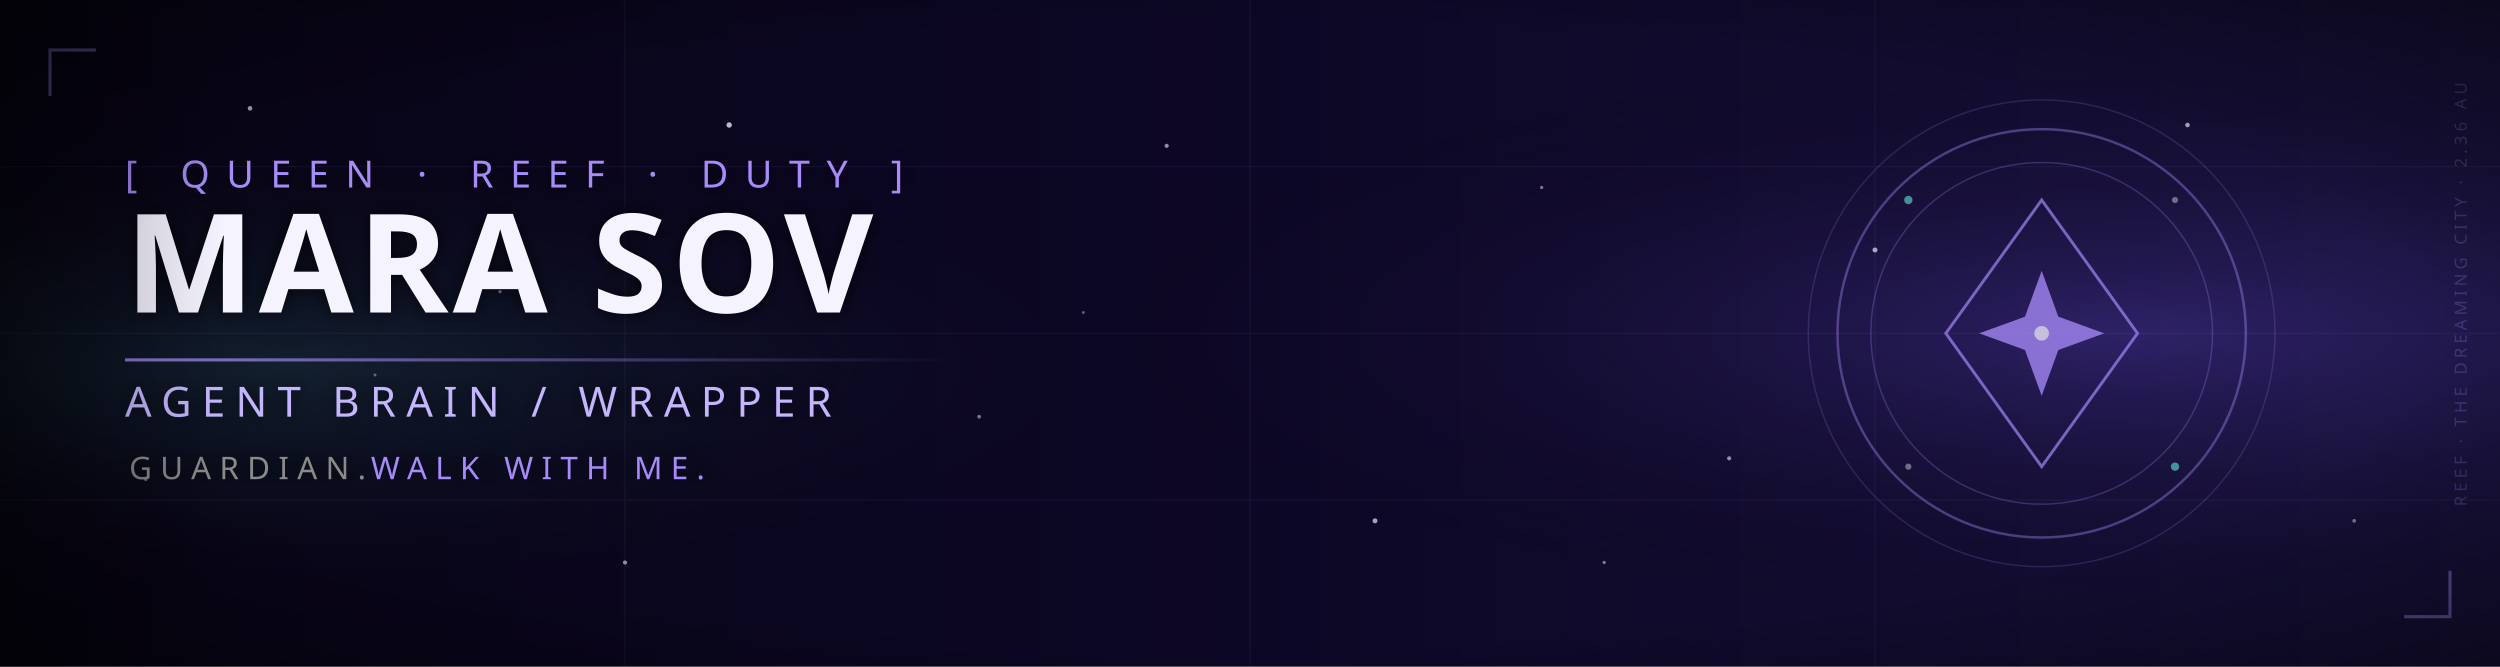
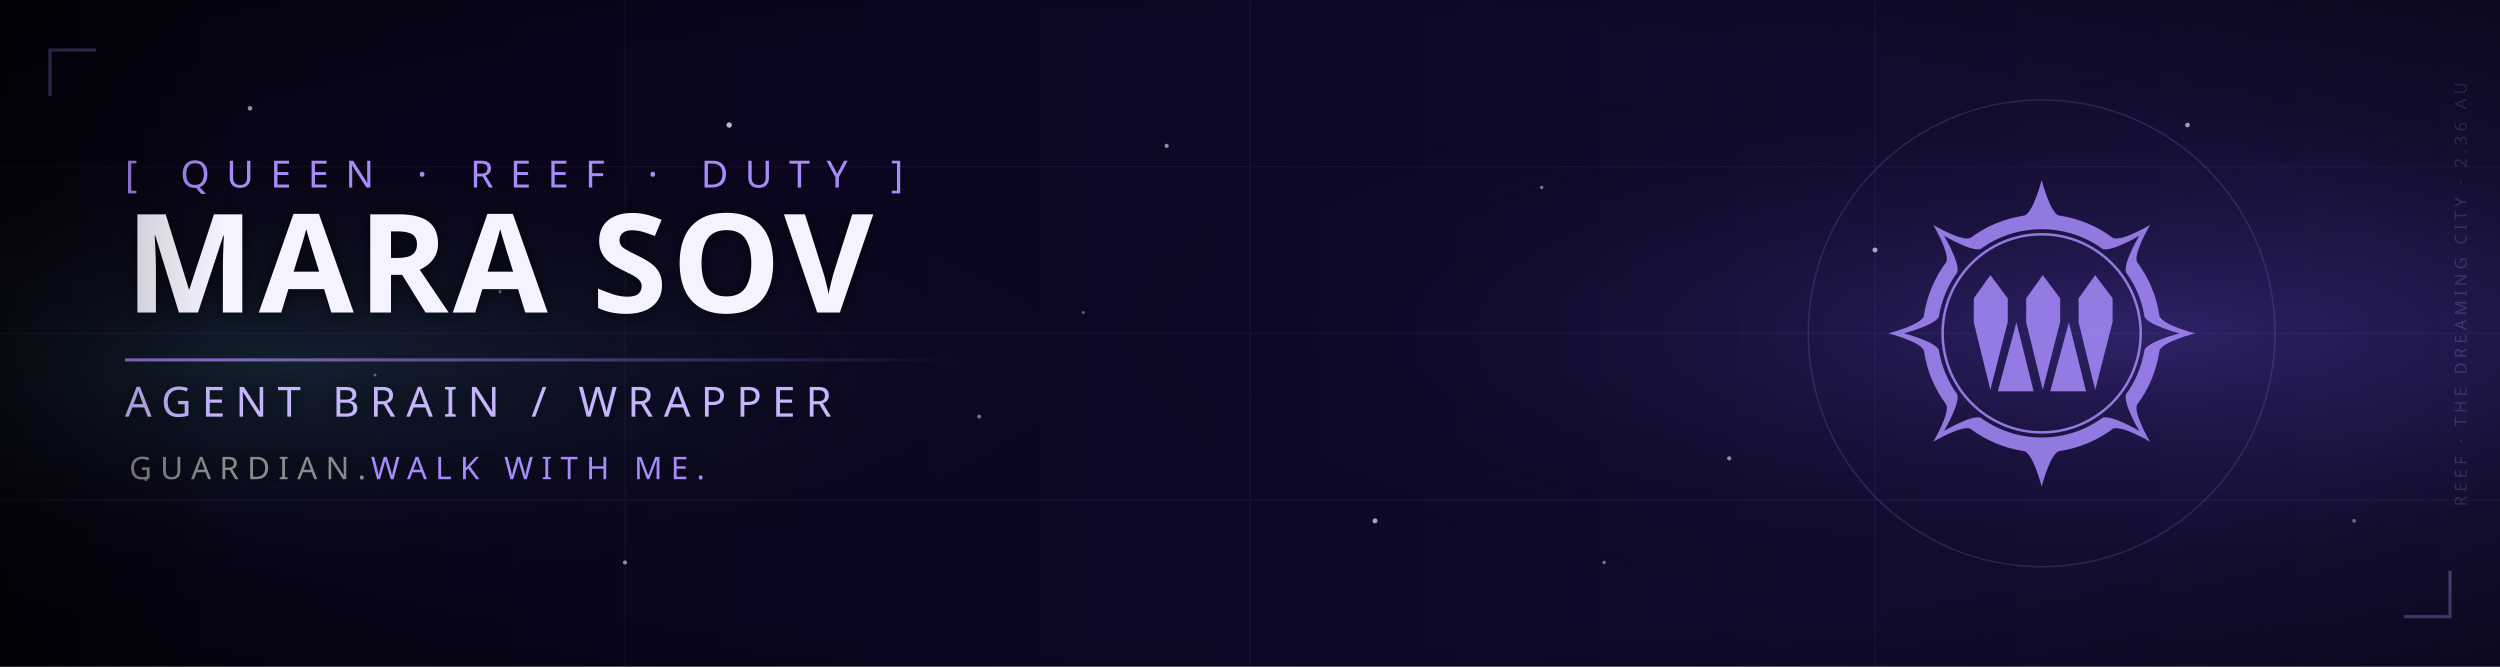
<svg xmlns="http://www.w3.org/2000/svg" viewBox="0 0 1200 320" width="1200" height="320" role="img" aria-label="Mara Sov - Agent Brain / Wrapper">
  <defs>
    <linearGradient id="space" x1="0" y1="0" x2="1" y2="0">
      <stop offset="0%" stop-color="#070414" />
      <stop offset="50%" stop-color="#0d0726" />
      <stop offset="100%" stop-color="#161038" />
    </linearGradient>
    <radialGradient id="violetglow" cx="0.85" cy="0.5" r="0.42">
      <stop offset="0%" stop-color="#7c5cff" stop-opacity="0.26" />
      <stop offset="100%" stop-color="#000" stop-opacity="0" />
    </radialGradient>
    <radialGradient id="tealglow" cx="0.12" cy="0.55" r="0.35">
      <stop offset="0%" stop-color="#5eead4" stop-opacity="0.12" />
      <stop offset="100%" stop-color="#000" stop-opacity="0" />
    </radialGradient>
    <filter id="textblur" x="-20%" y="-20%" width="140%" height="140%">
      <feGaussianBlur stdDeviation="4" />
    </filter>
    <radialGradient id="vig" cx="0.5" cy="0.5" r="0.85">
      <stop offset="55%" stop-color="#000" stop-opacity="0" />
      <stop offset="100%" stop-color="#000" stop-opacity="0.75" />
    </radialGradient>
    <linearGradient id="accentfade" x1="0" y1="0" x2="1" y2="0">
      <stop offset="0%" stop-color="#a78bfa" stop-opacity="0.8" />
      <stop offset="100%" stop-color="#a78bfa" stop-opacity="0" />
    </linearGradient>
    <linearGradient id="leftfade" x1="0" y1="0" x2="1" y2="0">
      <stop offset="0%" stop-color="#000" stop-opacity="0.35" />
      <stop offset="30%" stop-color="#000" stop-opacity="0" />
    </linearGradient>
  </defs>
  <rect width="1200" height="320" fill="url(#space)" />
  <rect width="1200" height="320" fill="url(#violetglow)" />
  <rect width="1200" height="320" fill="url(#tealglow)" />
  <g fill="#e8e6f0">
    <circle cx="120" cy="52" r="1.1" opacity="0.7" />
    <circle cx="240" cy="140" r="0.8" opacity="0.5" />
    <circle cx="350" cy="60" r="1.3" opacity="0.8" />
    <circle cx="470" cy="200" r="0.9" opacity="0.5" />
    <circle cx="560" cy="70" r="1" opacity="0.6" />
    <circle cx="660" cy="250" r="1.2" opacity="0.7" />
    <circle cx="740" cy="90" r="0.8" opacity="0.5" />
    <circle cx="830" cy="220" r="1" opacity="0.6" />
    <circle cx="70" cy="230" r="0.9" opacity="0.5" />
    <circle cx="1050" cy="60" r="1.1" opacity="0.7" />
    <circle cx="1130" cy="250" r="0.9" opacity="0.5" />
    <circle cx="300" cy="270" r="1" opacity="0.6" />
    <circle cx="520" cy="150" r="0.7" opacity="0.4" />
    <circle cx="900" cy="120" r="1.2" opacity="0.7" />
    <circle cx="180" cy="180" r="0.7" opacity="0.4" />
    <circle cx="770" cy="270" r="0.8" opacity="0.5" />
  </g>
  <g stroke="#a78bfa" stroke-width="0.5" opacity="0.08">
    <line x1="0" y1="80" x2="1200" y2="80" />
    <line x1="0" y1="160" x2="1200" y2="160" />
    <line x1="0" y1="240" x2="1200" y2="240" />
    <line x1="300" y1="0" x2="300" y2="320" />
    <line x1="600" y1="0" x2="600" y2="320" />
    <line x1="900" y1="0" x2="900" y2="320" />
  </g>
-   <g transform="translate(980,160)" opacity="0.85" fill="none" stroke="#a78bfa">
-     <circle r="98" stroke-width="1.2" opacity="0.45" />
-     <circle r="82" stroke-width="0.7" opacity="0.3" />
-     <path d="M 0 -64 L 46 0 L 0 64 L -46 0 Z" stroke-width="1.4" opacity="0.8" />
-     <path d="M 0 -30 L 8 -8 L 30 0 L 8 8 L 0 30 L -8 8 L -30 0 L -8 -8 Z" fill="#a78bfa" stroke="none" opacity="0.9" />
-     <circle r="3.5" fill="#e8e6f0" stroke="none" opacity="0.9" />
-     <circle cx="-64" cy="-64" r="2" fill="#5eead4" stroke="none" opacity="0.7" />
-     <circle cx="64" cy="64" r="2" fill="#5eead4" stroke="none" opacity="0.7" />
-     <circle cx="64" cy="-64" r="1.5" fill="#e8e6f0" stroke="none" opacity="0.5" />
-     <circle cx="-64" cy="64" r="1.5" fill="#e8e6f0" stroke="none" opacity="0.5" />
+   <g transform="translate(980,160) scale(4.6) translate(-16, -16)" opacity="0.85" fill="#a78bfa">
+     <path d="M28.293 14.191c-0.32-2.137-1.143-4.038-2.346-5.638l0.023 0.032c-0.461-0.865 1.344-3.898 1.344-3.898s-3.035 1.803-3.899 1.344c-1.568-1.18-3.47-2.003-5.538-2.314l-0.068-0.008c-0.938-0.282-1.809-3.707-1.809-3.707s-0.871 3.425-1.809 3.707c-2.137 0.32-4.038 1.143-5.638 2.346l0.032-0.023c-0.865 0.461-3.898-1.344-3.898-1.344s1.803 3.033 1.344 3.898c-1.18 1.568-2.003 3.47-2.314 5.539l-0.008 0.068c-0.282 0.938-3.707 1.809-3.707 1.809s3.425 0.871 3.707 1.809c0.32 2.137 1.143 4.038 2.346 5.638l-0.023-0.032c0.461 0.865-1.344 3.898-1.344 3.898s3.033-1.803 3.898-1.344c1.568 1.18 3.469 2.004 5.538 2.316l0.068 0.008c0.938 0.281 1.809 3.707 1.809 3.707s0.871-3.427 1.809-3.707c2.137-0.32 4.038-1.143 5.638-2.346l-0.032 0.023c0.865-0.461 3.898 1.344 3.898 1.344s-1.803-3.035-1.344-3.899c1.18-1.568 2.004-3.469 2.316-5.538l0.008-0.068c0.281-0.938 3.707-1.809 3.707-1.809s-3.427-0.871-3.707-1.809zM26.732 17.712c-0.289 1.768-0.968 3.339-1.948 4.676l0.021-0.030c-0.329 0.953 1.376 3.823 1.376 3.823s-2.871-1.704-3.824-1.375c-1.761 1.289-3.969 2.063-6.359 2.063s-4.598-0.774-6.389-2.084l0.031 0.021c-0.955-0.329-3.824 1.375-3.824 1.375s1.707-2.87 1.376-3.823c-0.958-1.307-1.637-2.878-1.917-4.583l-0.008-0.063c-0.473-0.9-3.668-1.711-3.668-1.711s3.194-0.813 3.668-1.711c0.289-1.768 0.968-3.339 1.947-4.676l-0.021 0.030c0.329-0.953-1.376-3.824-1.376-3.824s2.871 1.707 3.824 1.376c1.761-1.289 3.969-2.062 6.359-2.062s4.598 0.773 6.389 2.083l-0.031-0.021c0.953 0.329 3.823-1.376 3.823-1.376s-1.704 2.864-1.375 3.82c0.959 1.307 1.638 2.878 1.918 4.583l0.008 0.063c0.472 0.9 3.668 1.711 3.668 1.711s-3.196 0.815-3.669 1.715z" />
+     <path d="M15.999 26.467c-5.772 0-10.468-4.696-10.468-10.468s4.696-10.468 10.468-10.468 10.468 4.696 10.468 10.468-4.696 10.468-10.468 10.468zM15.999 5.795c-5.627 0-10.205 4.578-10.205 10.205s4.578 10.205 10.205 10.205 10.205-4.578 10.205-10.205-4.578-10.205-10.205-10.205z" />
+     <path d="M10.645 9.924l1.816 2.422v2.465l-1.816 7.092-1.73-7.049v-2.508l1.73-2.422z" />
+     <path d="M13.369 14.853l1.794 7.2h-3.74l1.946-7.2z" />
+     <path d="M16.114 9.924l1.816 2.422v2.465l-1.816 7.092-1.73-7.049v-2.508l1.73-2.422z" />
+     <path d="M18.838 14.853l1.795 7.2h-3.741l1.946-7.2z" />
+     <path d="M21.585 9.924l1.816 2.422v2.465l-1.816 7.092-1.73-7.049v-2.508l1.73-2.422z" />
  </g>
  <g fill="none" stroke="#a78bfa">
    <circle cx="980" cy="160" r="112" stroke-width="0.7" opacity="0.18" />
  </g>
  <g font-family="'Haas Grot Disp Trial', 'Haas Grot Text Trial', sans-serif" filter="url(#textblur)" opacity="0.7">
    <text x="60" y="90" font-size="18" font-weight="500" fill="#000000" letter-spacing="8">[ QUEEN  ·  REEF  ·  DUTY ]</text>
    <text x="60" y="150" font-size="66" font-weight="700" fill="#000000" letter-spacing="2">MARA SOV</text>
    <text x="60" y="200" font-size="20" font-weight="500" fill="#000000" letter-spacing="5">AGENT BRAIN  /  WRAPPER</text>
    <text x="62" y="230" font-size="15" font-weight="400" fill="#000000" letter-spacing="4">GUARDIAN. WALK WITH ME.</text>
  </g>
  <g font-family="'Haas Grot Disp Trial', 'Haas Grot Text Trial', sans-serif">
    <text x="60" y="90" font-size="18" font-weight="500" fill="#a78bfa" letter-spacing="8">[ QUEEN  ·  REEF  ·  DUTY ]</text>
    <text x="60" y="150" font-size="66" font-weight="700" fill="#f5f3ff" letter-spacing="2">MARA SOV</text>
    <text x="60" y="200" font-size="20" font-weight="500" fill="#c4b5fd" letter-spacing="5">AGENT BRAIN  /  WRAPPER</text>
    <text x="62" y="230" font-size="15" font-weight="400" fill="#8a8a8a" letter-spacing="4">GUARDIAN. <tspan x="178" fill="#a78bfa">WALK WITH ME.</tspan>
    </text>
  </g>
  <rect x="60" y="172" width="400" height="1.5" fill="url(#accentfade)" />
  <text transform="translate(1184, 243) rotate(-90)" font-family="'Haas Grot Disp Trial', 'Haas Grot Text Trial', sans-serif" font-size="8" font-weight="500" letter-spacing="2" fill="#a78bfa" opacity="0.25">REEF  ·  THE DREAMING CITY  ·  2.36 AU</text>
  <g fill="none" stroke="#a78bfa" stroke-width="1.5" opacity="0.5">
    <path d="M 24 46 L 24 24 L 46 24" />
    <path d="M 1176 274 L 1176 296 L 1154 296" />
  </g>
  <rect width="360" height="320" fill="url(#leftfade)" />
  <rect width="1200" height="320" fill="url(#vig)" pointer-events="none" />
</svg>
